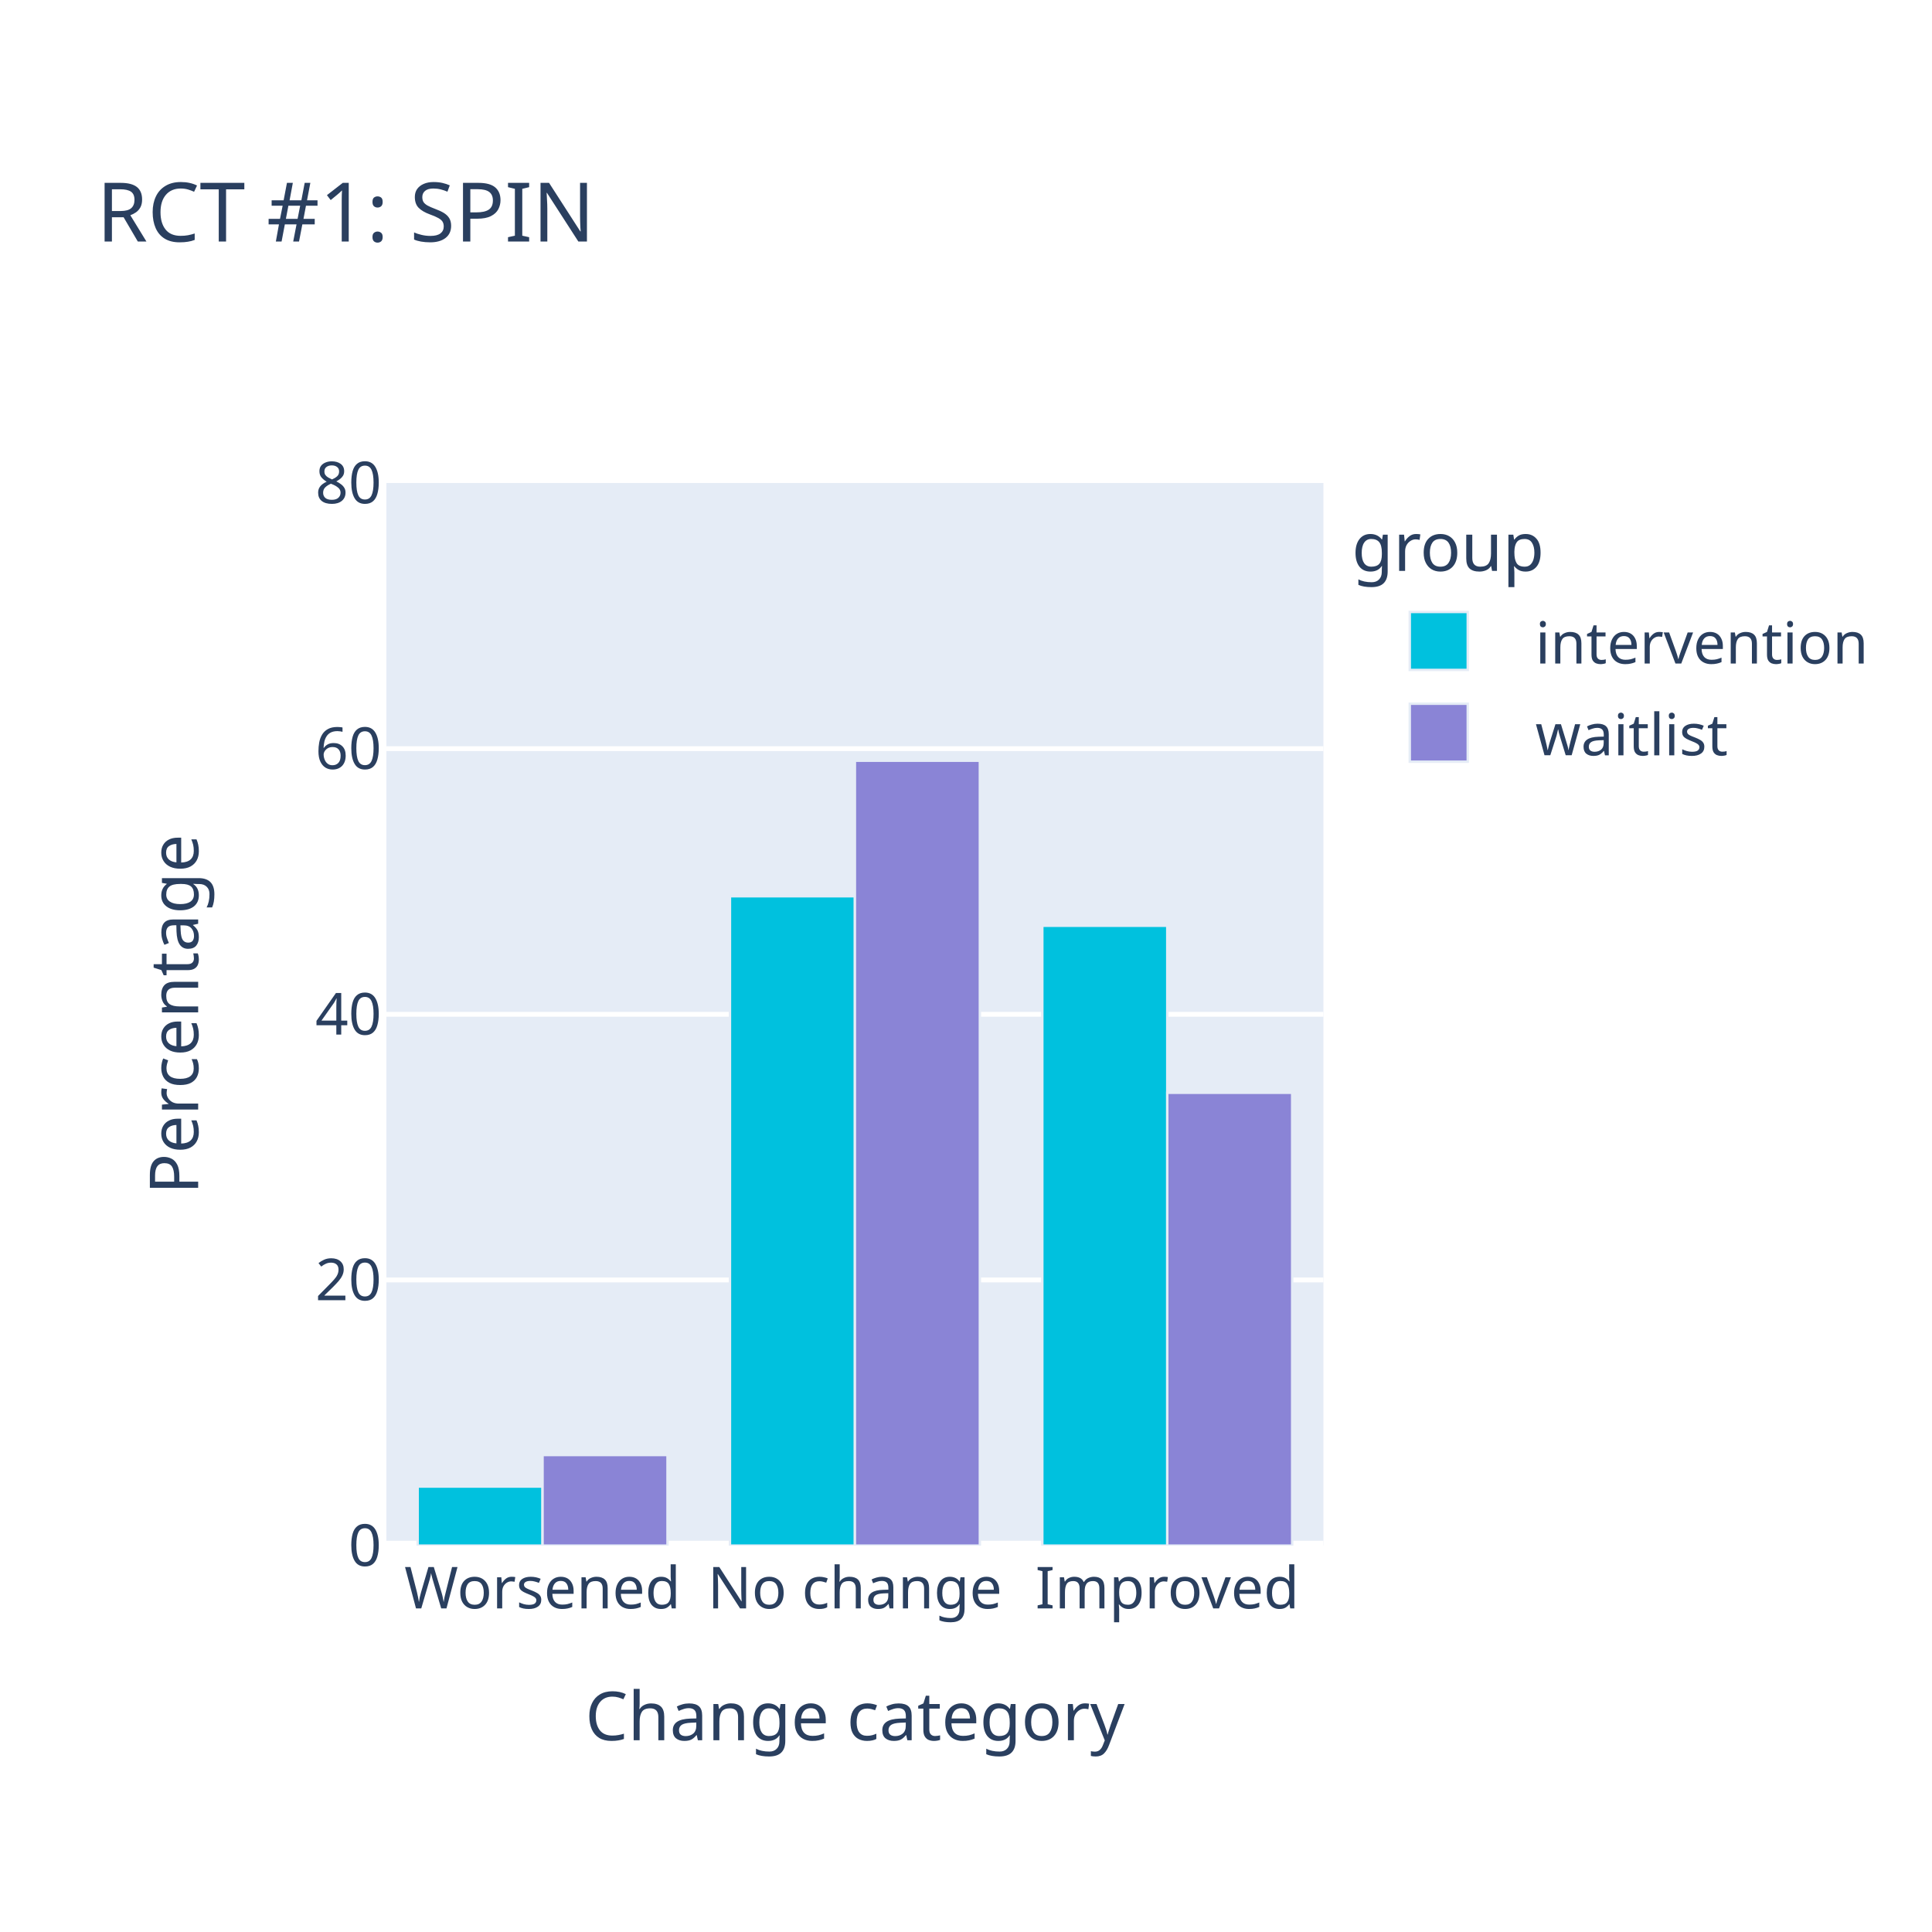
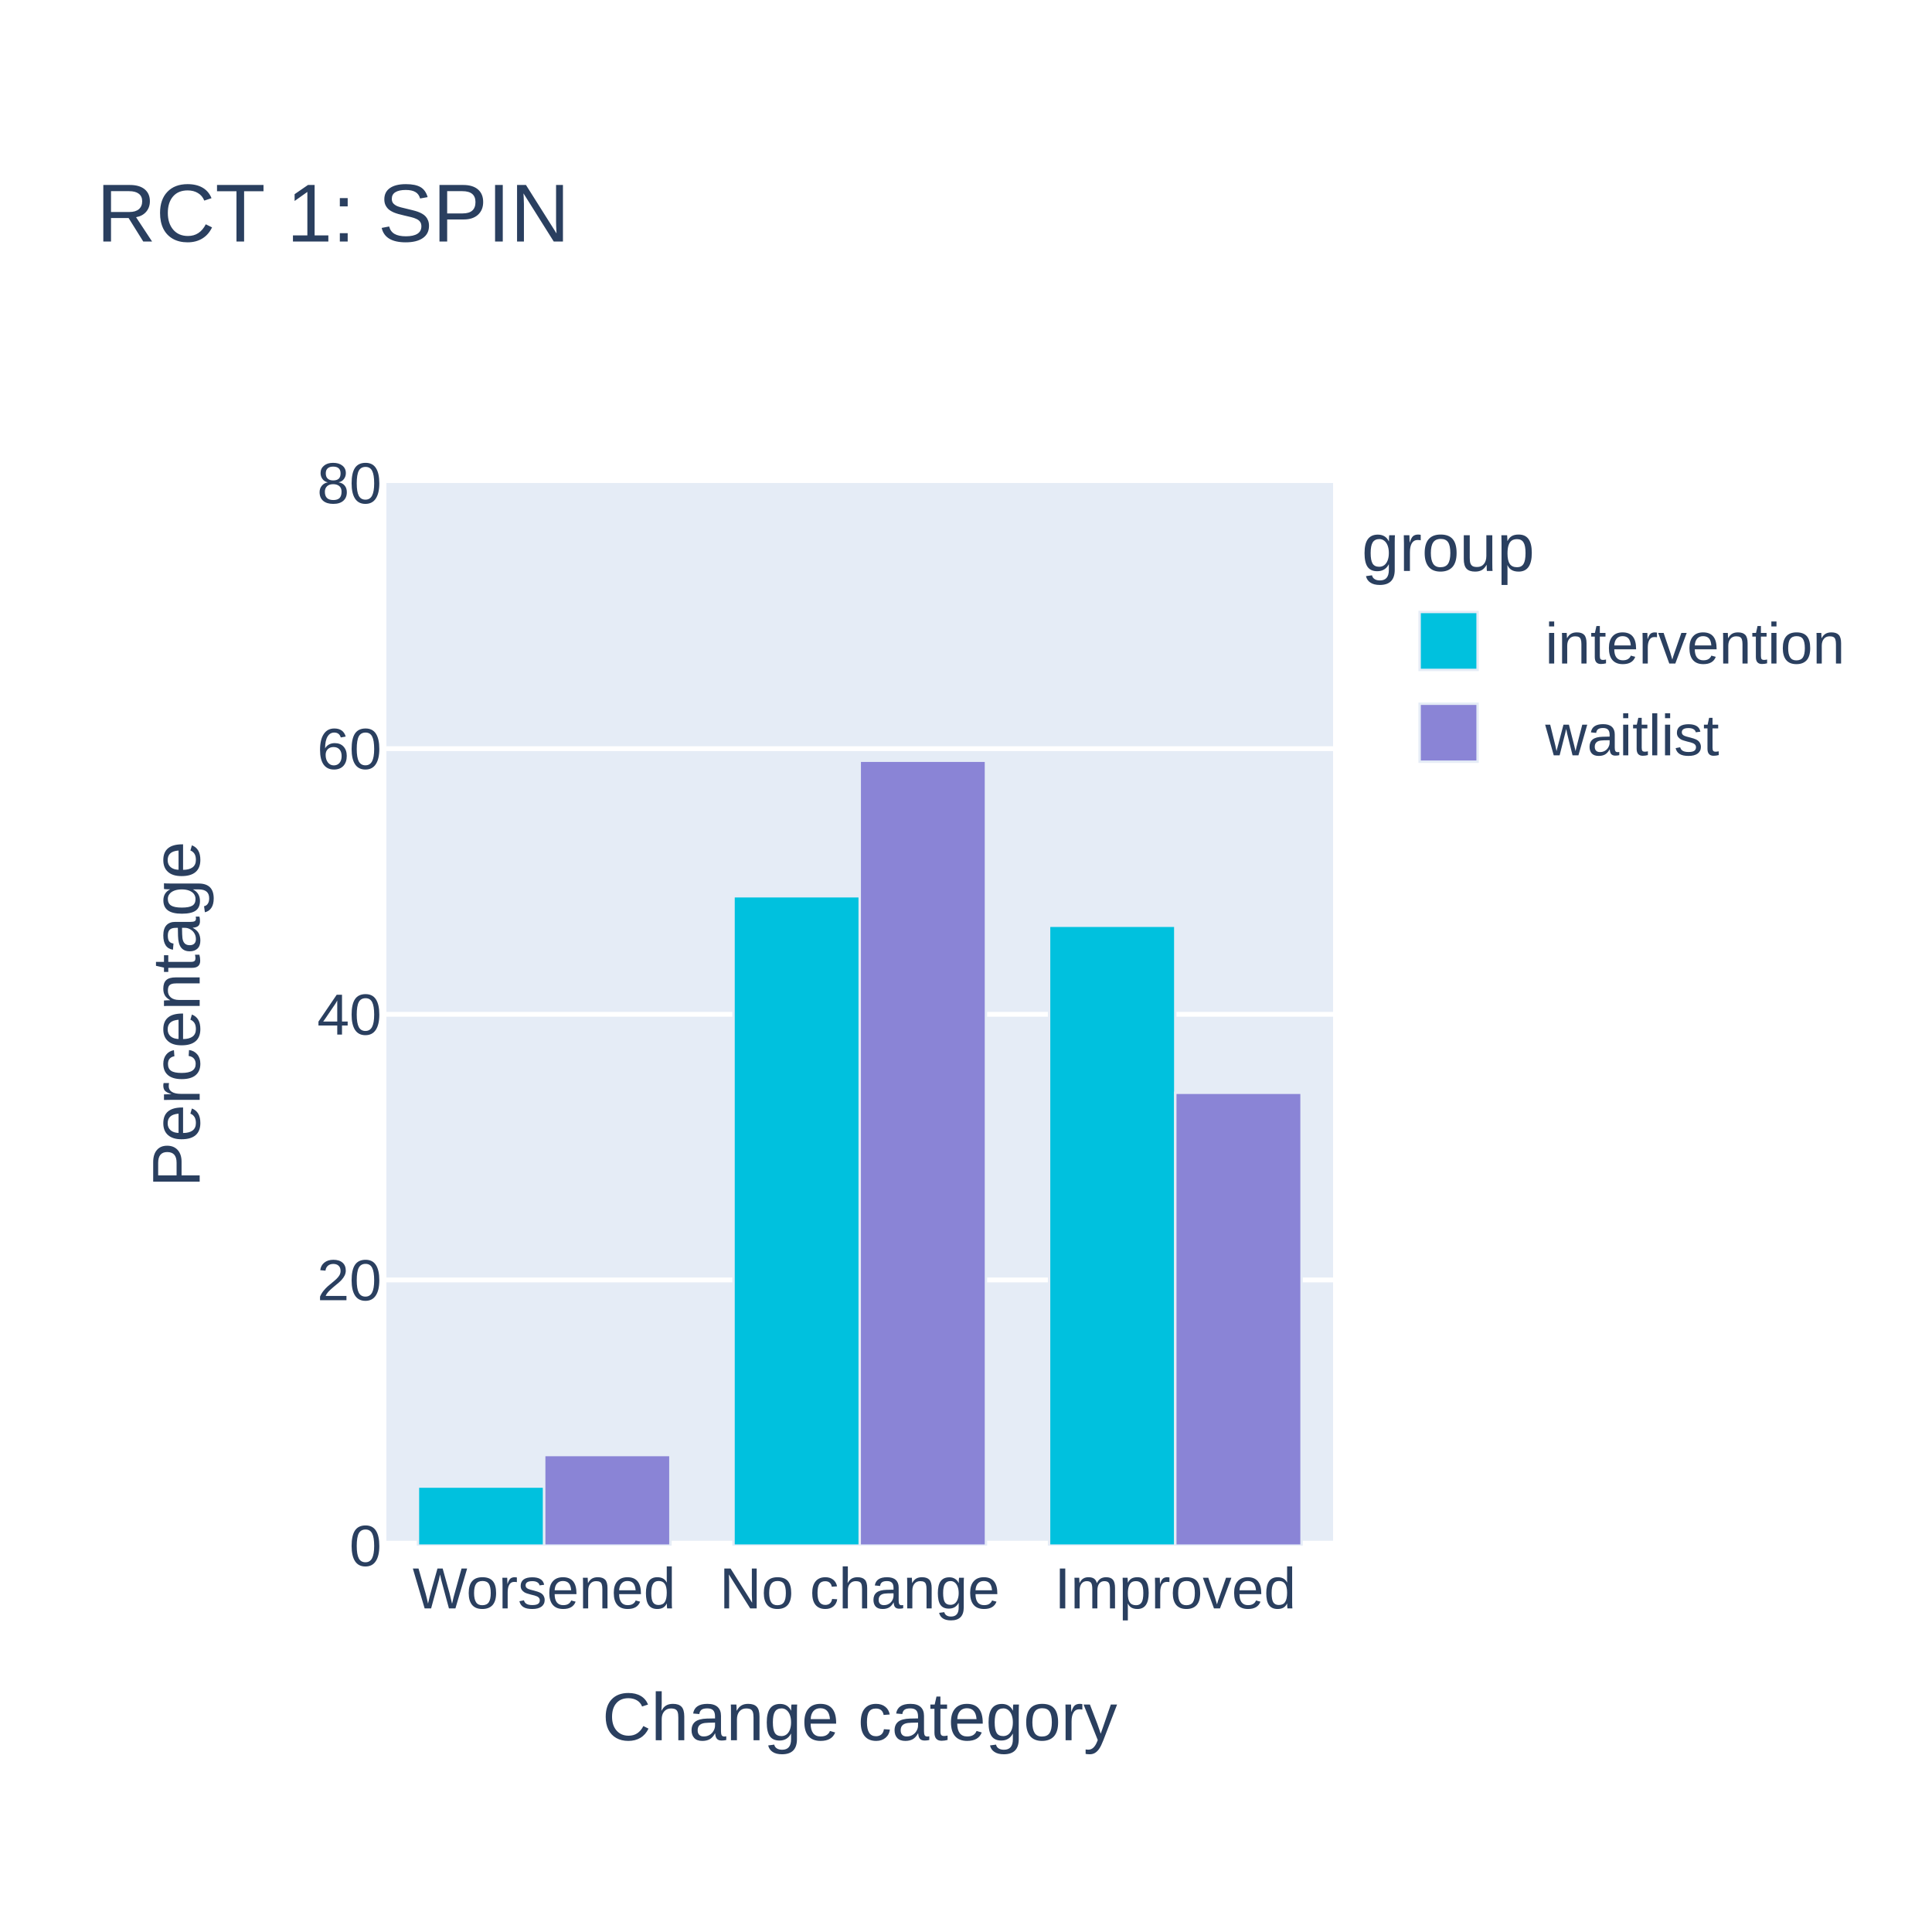
<svg xmlns="http://www.w3.org/2000/svg" class="main-svg" width="400" height="400" style="" viewBox="0 0 400 400">
  <rect x="0" y="0" width="400" height="400" style="fill: rgb(255, 255, 255); fill-opacity: 1;" />
-   <defs id="defs-e632a3">
+   <defs id="defs-eb11b2">
    <g class="clips">
-       <clipPath id="clipe632a3xyplot" class="plotclip">
-         <rect width="194" height="220" />
+       <clipPath id="clipeb11b2xyplot" class="plotclip">
+         <rect width="196" height="220" />
      </clipPath>
-       <clipPath class="axesclip" id="clipe632a3x">
-         <rect x="80" y="0" width="194" height="400" />
+       <clipPath class="axesclip" id="clipeb11b2x">
+         <rect x="80" y="0" width="196" height="400" />
      </clipPath>
-       <clipPath class="axesclip" id="clipe632a3y">
+       <clipPath class="axesclip" id="clipeb11b2y">
        <rect x="0" y="100" width="400" height="220" />
      </clipPath>
-       <clipPath class="axesclip" id="clipe632a3xy">
-         <rect x="80" y="100" width="194" height="220" />
+       <clipPath class="axesclip" id="clipeb11b2xy">
+         <rect x="80" y="100" width="196" height="220" />
      </clipPath>
    </g>
    <g class="gradients" />
    <g class="patterns" />
  </defs>
  <g class="bglayer">
-     <rect class="bg" x="80" y="100" width="194" height="220" style="fill: rgb(229, 236, 246); fill-opacity: 1; stroke-width: 0;" />
+     <rect class="bg" x="80" y="100" width="196" height="220" style="fill: rgb(229, 236, 246); fill-opacity: 1; stroke-width: 0;" />
  </g>
  <g class="layer-below">
    <g class="imagelayer" />
    <g class="shapelayer" />
  </g>
  <g class="cartesianlayer">
    <g class="subplot xy">
      <g class="layer-subplot">
        <g class="shapelayer" />
        <g class="imagelayer" />
      </g>
      <g class="minor-gridlayer">
        <g class="x" />
        <g class="y" />
      </g>
      <g class="gridlayer">
        <g class="x" />
        <g class="y">
-           <path class="ygrid crisp" transform="translate(0,265)" d="M80,0h194" style="stroke: rgb(255, 255, 255); stroke-opacity: 1; stroke-width: 1px;" />
-           <path class="ygrid crisp" transform="translate(0,210)" d="M80,0h194" style="stroke: rgb(255, 255, 255); stroke-opacity: 1; stroke-width: 1px;" />
-           <path class="ygrid crisp" transform="translate(0,155)" d="M80,0h194" style="stroke: rgb(255, 255, 255); stroke-opacity: 1; stroke-width: 1px;" />
+           <path class="ygrid crisp" transform="translate(0,265)" d="M80,0h196" style="stroke: rgb(255, 255, 255); stroke-opacity: 1; stroke-width: 1px;" />
+           <path class="ygrid crisp" transform="translate(0,210)" d="M80,0h196" style="stroke: rgb(255, 255, 255); stroke-opacity: 1; stroke-width: 1px;" />
+           <path class="ygrid crisp" transform="translate(0,155)" d="M80,0h196" style="stroke: rgb(255, 255, 255); stroke-opacity: 1; stroke-width: 1px;" />
        </g>
      </g>
      <g class="zerolinelayer">
-         <path class="yzl zl crisp" transform="translate(0,320)" d="M80,0h194" style="stroke: rgb(255, 255, 255); stroke-opacity: 1; stroke-width: 2px;" />
+         <path class="yzl zl crisp" transform="translate(0,320)" d="M80,0h196" style="stroke: rgb(255, 255, 255); stroke-opacity: 1; stroke-width: 2px;" />
      </g>
      <path class="xlines-below" />
      <path class="ylines-below" />
      <g class="overlines-below" />
      <g class="xaxislayer-below" />
      <g class="yaxislayer-below" />
      <g class="overaxes-below" />
-       <g class="plot" transform="translate(80,100)" clip-path="url(#clipe632a3xyplot)">
+       <g class="plot" transform="translate(80,100)" clip-path="url(#clipeb11b2xyplot)">
        <g class="barlayer mlayer">
          <g class="trace bars" style="opacity: 1;">
            <g class="points">
              <g class="point">
-                 <path d="M135.8,220V91.67H161.67V220Z" style="vector-effect: none; opacity: 1; stroke-width: 0.5px; fill: rgb(0, 193, 222); fill-opacity: 1; stroke: rgb(229, 236, 246); stroke-opacity: 1;" />
+                 <path d="M137.2,220V91.67H163.33V220Z" style="vector-effect: none; opacity: 1; stroke-width: 0.5px; fill: rgb(0, 193, 222); fill-opacity: 1; stroke: rgb(229, 236, 246); stroke-opacity: 1;" />
              </g>
              <g class="point">
-                 <path d="M71.13,220V85.56H97V220Z" style="vector-effect: none; opacity: 1; stroke-width: 0.5px; fill: rgb(0, 193, 222); fill-opacity: 1; stroke: rgb(229, 236, 246); stroke-opacity: 1;" />
+                 <path d="M71.87,220V85.56H98V220Z" style="vector-effect: none; opacity: 1; stroke-width: 0.5px; fill: rgb(0, 193, 222); fill-opacity: 1; stroke: rgb(229, 236, 246); stroke-opacity: 1;" />
              </g>
              <g class="point">
-                 <path d="M6.47,220V207.78H32.33V220Z" style="vector-effect: none; opacity: 1; stroke-width: 0.5px; fill: rgb(0, 193, 222); fill-opacity: 1; stroke: rgb(229, 236, 246); stroke-opacity: 1;" />
+                 <path d="M6.53,220V207.78H32.67V220Z" style="vector-effect: none; opacity: 1; stroke-width: 0.5px; fill: rgb(0, 193, 222); fill-opacity: 1; stroke: rgb(229, 236, 246); stroke-opacity: 1;" />
              </g>
            </g>
          </g>
          <g class="trace bars" style="opacity: 1;">
            <g class="points">
              <g class="point">
-                 <path d="M161.67,220V126.25H187.53V220Z" style="vector-effect: none; opacity: 1; stroke-width: 0.5px; fill: rgb(138, 132, 214); fill-opacity: 1; stroke: rgb(229, 236, 246); stroke-opacity: 1;" />
+                 <path d="M163.33,220V126.25H189.47V220Z" style="vector-effect: none; opacity: 1; stroke-width: 0.5px; fill: rgb(138, 132, 214); fill-opacity: 1; stroke: rgb(229, 236, 246); stroke-opacity: 1;" />
              </g>
              <g class="point">
-                 <path d="M97,220V57.5H122.87V220Z" style="vector-effect: none; opacity: 1; stroke-width: 0.5px; fill: rgb(138, 132, 214); fill-opacity: 1; stroke: rgb(229, 236, 246); stroke-opacity: 1;" />
+                 <path d="M98,220V57.5H124.13V220Z" style="vector-effect: none; opacity: 1; stroke-width: 0.5px; fill: rgb(138, 132, 214); fill-opacity: 1; stroke: rgb(229, 236, 246); stroke-opacity: 1;" />
              </g>
              <g class="point">
-                 <path d="M32.33,220V201.25H58.2V220Z" style="vector-effect: none; opacity: 1; stroke-width: 0.5px; fill: rgb(138, 132, 214); fill-opacity: 1; stroke: rgb(229, 236, 246); stroke-opacity: 1;" />
+                 <path d="M32.67,220V201.25H58.8V220Z" style="vector-effect: none; opacity: 1; stroke-width: 0.5px; fill: rgb(138, 132, 214); fill-opacity: 1; stroke: rgb(229, 236, 246); stroke-opacity: 1;" />
              </g>
            </g>
          </g>
        </g>
      </g>
      <g class="overplot" />
      <path class="xlines-above crisp" d="M0,0" style="fill: none;" />
      <path class="ylines-above crisp" d="M0,0" style="fill: none;" />
      <g class="overlines-above" />
      <g class="xaxislayer-above">
        <g class="xtick">
-           <text text-anchor="middle" x="0" y="333" transform="translate(112.33,0)" style="font-family: Geomanist; font-size: 12px; fill: rgb(42, 63, 95); fill-opacity: 1; white-space: pre; opacity: 1;">Worsened</text>
+           <text text-anchor="middle" x="0" y="333" transform="translate(112.67,0)" style="font-family: Arial; font-size: 12px; fill: rgb(42, 63, 95); fill-opacity: 1; white-space: pre; opacity: 1;">Worsened</text>
        </g>
        <g class="xtick">
-           <text text-anchor="middle" x="0" y="333" transform="translate(177,0)" style="font-family: Geomanist; font-size: 12px; fill: rgb(42, 63, 95); fill-opacity: 1; white-space: pre; opacity: 1;">No change</text>
+           <text text-anchor="middle" x="0" y="333" transform="translate(178,0)" style="font-family: Arial; font-size: 12px; fill: rgb(42, 63, 95); fill-opacity: 1; white-space: pre; opacity: 1;">No change</text>
        </g>
        <g class="xtick">
-           <text text-anchor="middle" x="0" y="333" transform="translate(241.67,0)" style="font-family: Geomanist; font-size: 12px; fill: rgb(42, 63, 95); fill-opacity: 1; white-space: pre; opacity: 1;">Improved</text>
+           <text text-anchor="middle" x="0" y="333" transform="translate(243.33,0)" style="font-family: Arial; font-size: 12px; fill: rgb(42, 63, 95); fill-opacity: 1; white-space: pre; opacity: 1;">Improved</text>
        </g>
      </g>
      <g class="yaxislayer-above">
        <g class="ytick">
-           <text text-anchor="end" x="79" y="4.2" transform="translate(0,320)" style="font-family: Geomanist; font-size: 12px; fill: rgb(42, 63, 95); fill-opacity: 1; white-space: pre; opacity: 1;">0</text>
+           <text text-anchor="end" x="79" y="4.2" transform="translate(0,320)" style="font-family: Arial; font-size: 12px; fill: rgb(42, 63, 95); fill-opacity: 1; white-space: pre; opacity: 1;">0</text>
        </g>
        <g class="ytick">
-           <text text-anchor="end" x="79" y="4.2" style="font-family: Geomanist; font-size: 12px; fill: rgb(42, 63, 95); fill-opacity: 1; white-space: pre; opacity: 1;" transform="translate(0,265)">20</text>
+           <text text-anchor="end" x="79" y="4.2" style="font-family: Arial; font-size: 12px; fill: rgb(42, 63, 95); fill-opacity: 1; white-space: pre; opacity: 1;" transform="translate(0,265)">20</text>
        </g>
        <g class="ytick">
-           <text text-anchor="end" x="79" y="4.2" style="font-family: Geomanist; font-size: 12px; fill: rgb(42, 63, 95); fill-opacity: 1; white-space: pre; opacity: 1;" transform="translate(0,210)">40</text>
+           <text text-anchor="end" x="79" y="4.2" style="font-family: Arial; font-size: 12px; fill: rgb(42, 63, 95); fill-opacity: 1; white-space: pre; opacity: 1;" transform="translate(0,210)">40</text>
        </g>
        <g class="ytick">
-           <text text-anchor="end" x="79" y="4.2" style="font-family: Geomanist; font-size: 12px; fill: rgb(42, 63, 95); fill-opacity: 1; white-space: pre; opacity: 1;" transform="translate(0,155)">60</text>
+           <text text-anchor="end" x="79" y="4.2" style="font-family: Arial; font-size: 12px; fill: rgb(42, 63, 95); fill-opacity: 1; white-space: pre; opacity: 1;" transform="translate(0,155)">60</text>
        </g>
        <g class="ytick">
-           <text text-anchor="end" x="79" y="4.2" style="font-family: Geomanist; font-size: 12px; fill: rgb(42, 63, 95); fill-opacity: 1; white-space: pre; opacity: 1;" transform="translate(0,100)">80</text>
+           <text text-anchor="end" x="79" y="4.2" style="font-family: Arial; font-size: 12px; fill: rgb(42, 63, 95); fill-opacity: 1; white-space: pre; opacity: 1;" transform="translate(0,100)">80</text>
        </g>
      </g>
      <g class="overaxes-above" />
    </g>
  </g>
  <g class="polarlayer" />
  <g class="smithlayer" />
  <g class="ternarylayer" />
  <g class="geolayer" />
  <g class="funnelarealayer" />
  <g class="pielayer" />
  <g class="iciclelayer" />
  <g class="treemaplayer" />
  <g class="sunburstlayer" />
  <g class="glimages" />
-   <defs id="topdefs-e632a3">
+   <defs id="topdefs-eb11b2">
    <g class="clips" />
-     <clipPath id="legende632a3">
-       <rect width="110" height="67" x="0" y="0" />
+     <clipPath id="legendeb11b2">
+       <rect width="108" height="67" x="0" y="0" />
    </clipPath>
  </defs>
  <g class="layer-above">
    <g class="imagelayer" />
    <g class="shapelayer" />
  </g>
  <g class="infolayer">
-     <g class="legend" pointer-events="all" transform="translate(277.88,100)">
-       <rect class="bg" shape-rendering="crispEdges" width="110" height="67" x="0" y="0" style="stroke: rgb(68, 68, 68); stroke-opacity: 1; fill: rgb(255, 255, 255); fill-opacity: 1; stroke-width: 0px;" />
-       <g class="scrollbox" transform="" clip-path="url(#legende632a3)">
-         <text class="legendtitletext" text-anchor="start" x="2" y="18.2" style="font-family: Geomanist; font-size: 14px; fill: rgb(42, 63, 95); fill-opacity: 1; white-space: pre;">group</text>
+     <g class="legend" pointer-events="all" transform="translate(279.92,100)">
+       <rect class="bg" shape-rendering="crispEdges" width="108" height="67" x="0" y="0" style="stroke: rgb(68, 68, 68); stroke-opacity: 1; fill: rgb(255, 255, 255); fill-opacity: 1; stroke-width: 0px;" />
+       <g class="scrollbox" transform="" clip-path="url(#legendeb11b2)">
+         <text class="legendtitletext" text-anchor="start" x="2" y="18.2" style="font-family: Arial; font-size: 14px; fill: rgb(42, 63, 95); fill-opacity: 1; white-space: pre;">group</text>
        <g class="groups" transform="">
          <g class="traces" transform="translate(0,32.7)" style="opacity: 1;">
-             <text class="legendtext" text-anchor="start" x="40" y="4.68" style="font-family: Geomanist; font-size: 12px; fill: rgb(42, 63, 95); fill-opacity: 1; white-space: pre;">intervention</text>
+             <text class="legendtext" text-anchor="start" x="40" y="4.68" style="font-family: Arial; font-size: 12px; fill: rgb(42, 63, 95); fill-opacity: 1; white-space: pre;">intervention</text>
            <g class="layers" style="opacity: 1;">
              <g class="legendfill" />
              <g class="legendlines" />
              <g class="legendsymbols">
                <g class="legendpoints">
                  <path class="legendundefined" d="M6,6H-6V-6H6Z" transform="translate(20,0)" style="stroke-width: 0.5px; fill: rgb(0, 193, 222); fill-opacity: 1; stroke: rgb(229, 236, 246); stroke-opacity: 1;" />
                </g>
              </g>
            </g>
-             <rect class="legendtoggle" x="0" y="-9.5" width="104.5" height="19" style="fill: rgb(0, 0, 0); fill-opacity: 0;" />
+             <rect class="legendtoggle" x="0" y="-9.5" width="102.047" height="19" style="fill: rgb(0, 0, 0); fill-opacity: 0;" />
          </g>
        </g>
        <g class="groups" transform="">
          <g class="traces" transform="translate(0,51.7)" style="opacity: 1;">
-             <text class="legendtext" text-anchor="start" x="40" y="4.68" style="font-family: Geomanist; font-size: 12px; fill: rgb(42, 63, 95); fill-opacity: 1; white-space: pre;">waitlist</text>
+             <text class="legendtext" text-anchor="start" x="40" y="4.68" style="font-family: Arial; font-size: 12px; fill: rgb(42, 63, 95); fill-opacity: 1; white-space: pre;">waitlist</text>
            <g class="layers" style="opacity: 1;">
              <g class="legendfill" />
              <g class="legendlines" />
              <g class="legendsymbols">
                <g class="legendpoints">
                  <path class="legendundefined" d="M6,6H-6V-6H6Z" transform="translate(20,0)" style="stroke-width: 0.5px; fill: rgb(138, 132, 214); fill-opacity: 1; stroke: rgb(229, 236, 246); stroke-opacity: 1;" />
                </g>
              </g>
            </g>
-             <rect class="legendtoggle" x="0" y="-9.5" width="104.5" height="19" style="fill: rgb(0, 0, 0); fill-opacity: 0;" />
+             <rect class="legendtoggle" x="0" y="-9.5" width="102.047" height="19" style="fill: rgb(0, 0, 0); fill-opacity: 0;" />
          </g>
        </g>
      </g>
      <rect class="scrollbar" rx="20" ry="3" width="0" height="0" x="0" y="0" style="fill: rgb(128, 139, 164); fill-opacity: 1;" />
    </g>
    <g class="g-gtitle">
-       <text class="gtitle" x="20" y="50" text-anchor="start" dy="0em" style="font-family: Geomanist; font-size: 17px; fill: rgb(42, 63, 95); opacity: 1; font-weight: normal; white-space: pre;">RCT #1: SPIN</text>
+       <text class="gtitle" x="20" y="50" text-anchor="start" dy="0em" style="font-family: Arial; font-size: 17px; fill: rgb(42, 63, 95); opacity: 1; font-weight: normal; white-space: pre;">RCT 1: SPIN</text>
    </g>
    <g class="g-xtitle">
-       <text class="xtitle" x="177" y="360.3" text-anchor="middle" style="font-family: Geomanist; font-size: 14px; fill: rgb(42, 63, 95); opacity: 1; font-weight: normal; white-space: pre;">Change category</text>
+       <text class="xtitle" x="178" y="360.3" text-anchor="middle" style="font-family: Arial; font-size: 14px; fill: rgb(42, 63, 95); opacity: 1; font-weight: normal; white-space: pre;">Change category</text>
    </g>
    <g class="g-ytitle">
-       <text class="ytitle" transform="rotate(-90,41.02813,210)" x="41.028" y="210" text-anchor="middle" style="font-family: Geomanist; font-size: 14px; fill: rgb(42, 63, 95); opacity: 1; font-weight: normal; white-space: pre;">Percentage</text>
+       <text class="ytitle" transform="rotate(-90,41.34063,210)" x="41.341" y="210" text-anchor="middle" style="font-family: Arial; font-size: 14px; fill: rgb(42, 63, 95); opacity: 1; font-weight: normal; white-space: pre;">Percentage</text>
    </g>
  </g>
</svg>
